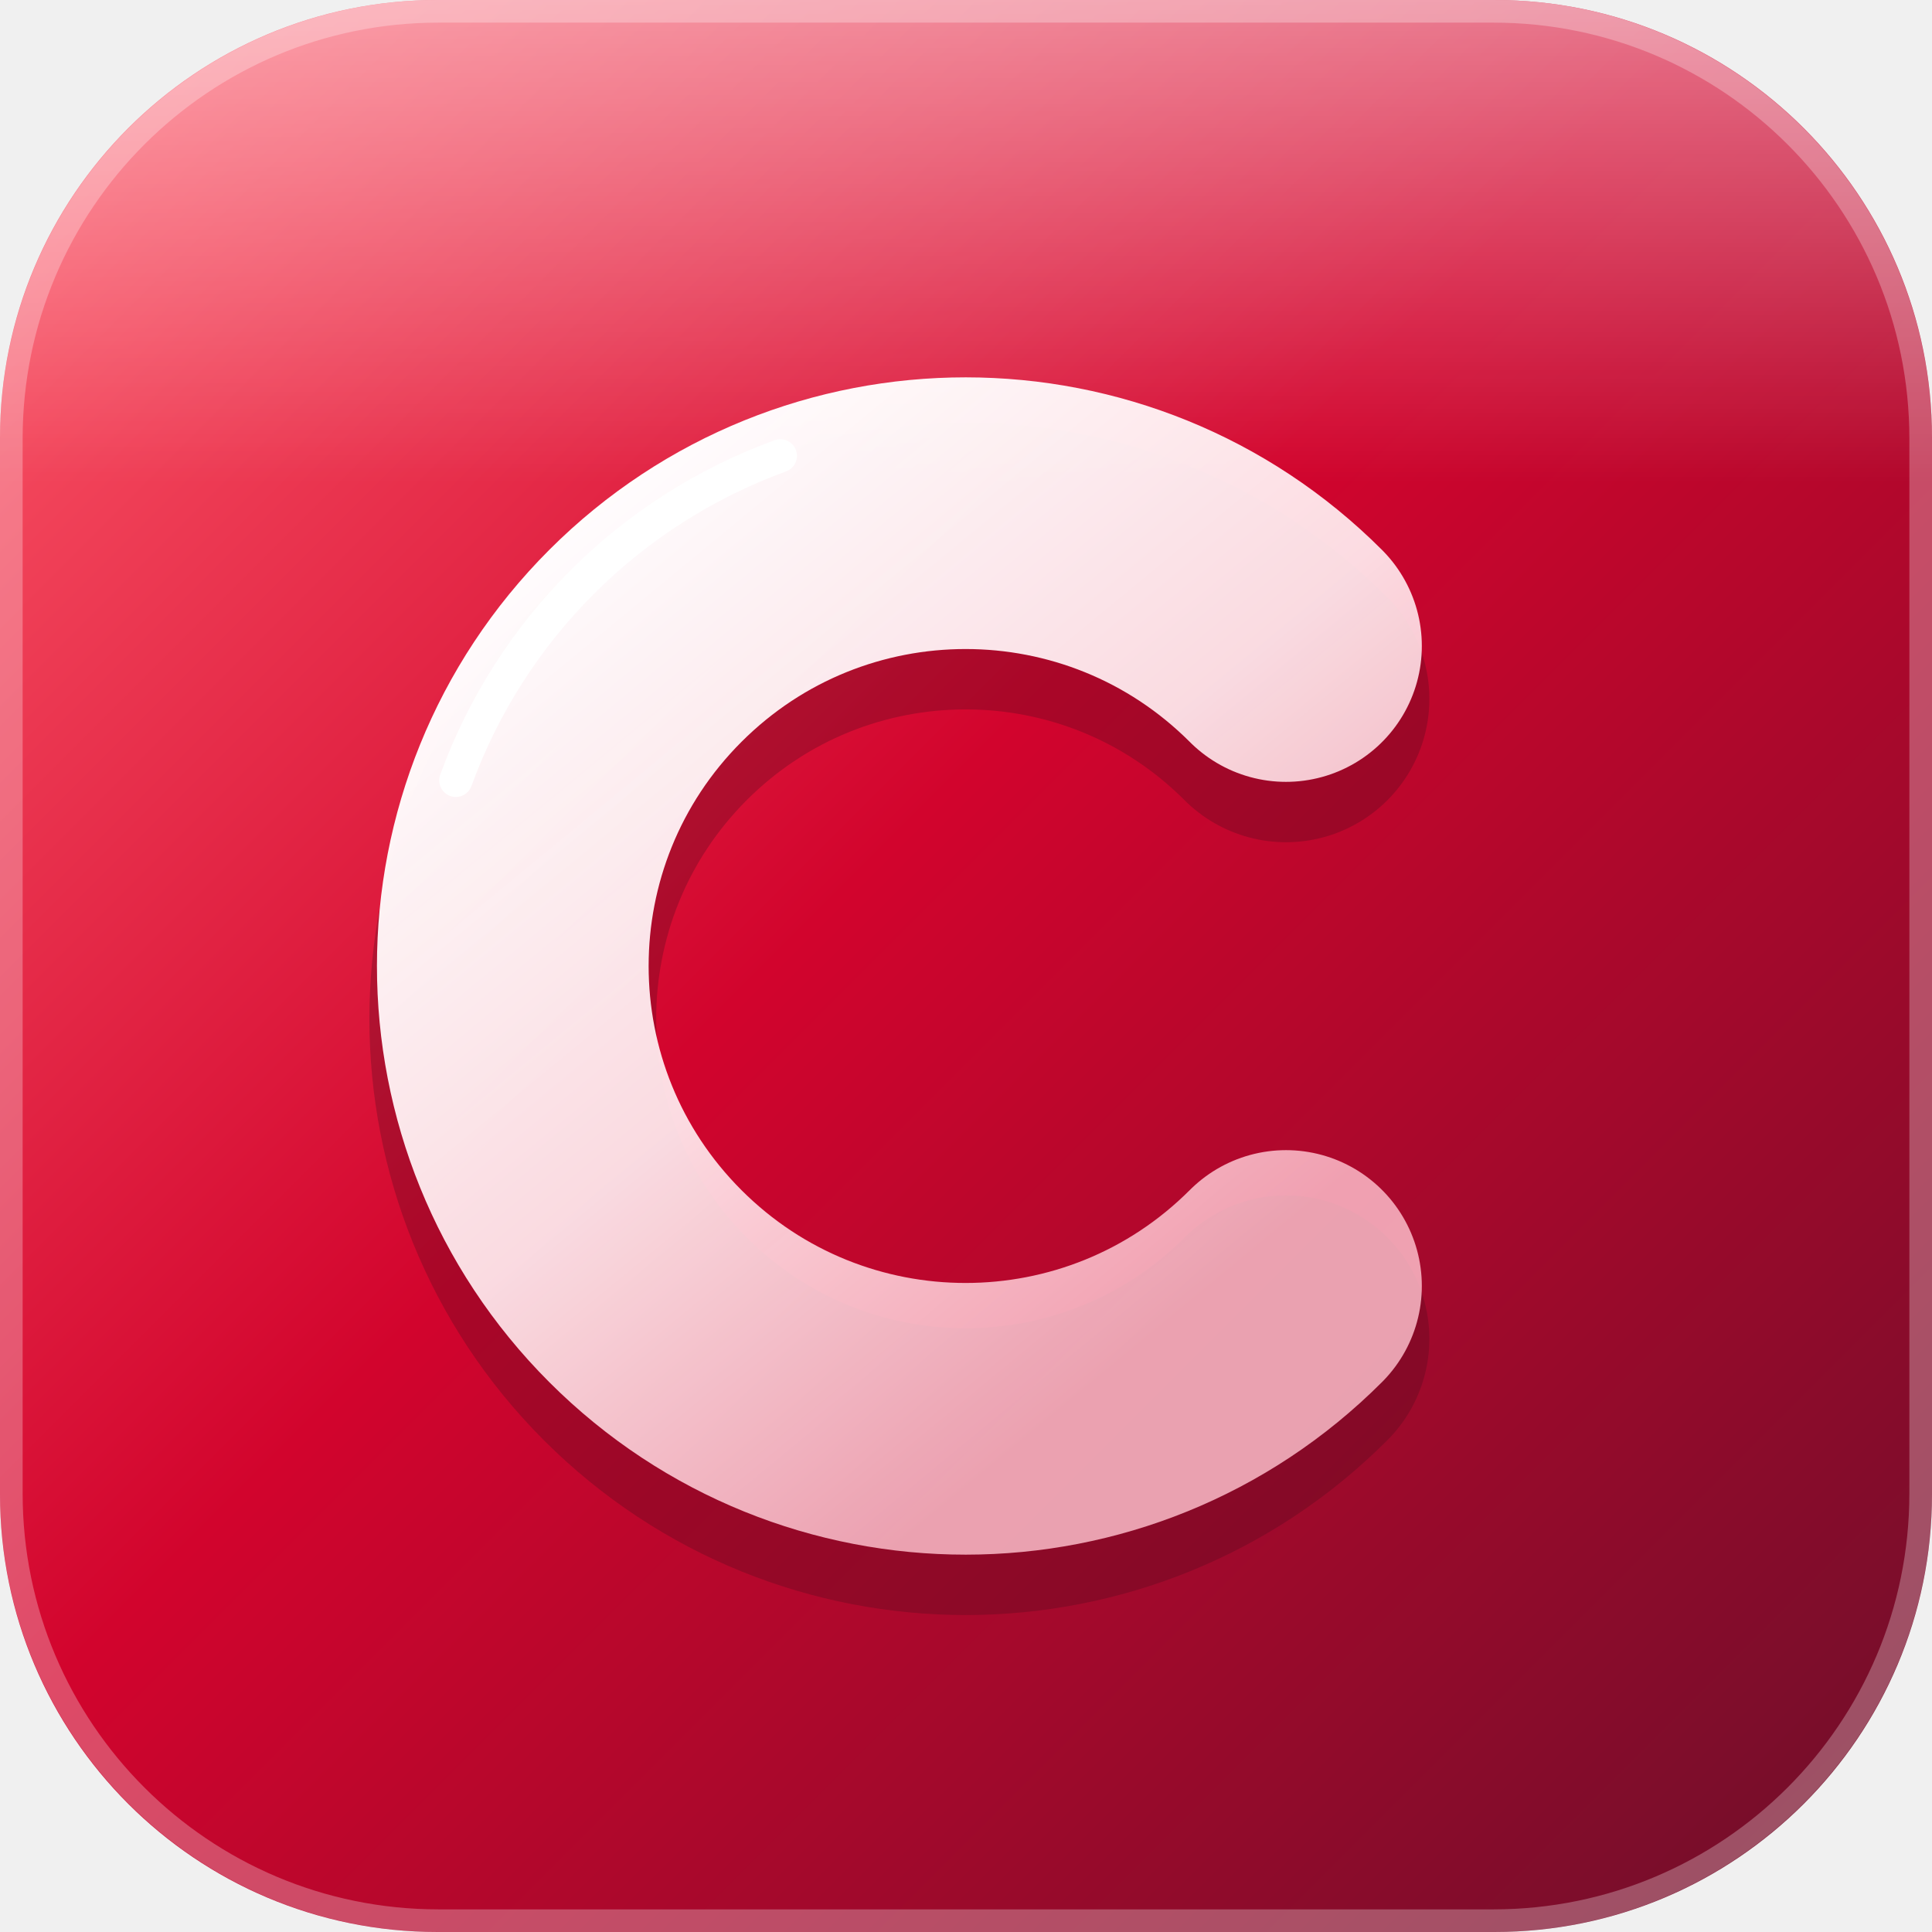
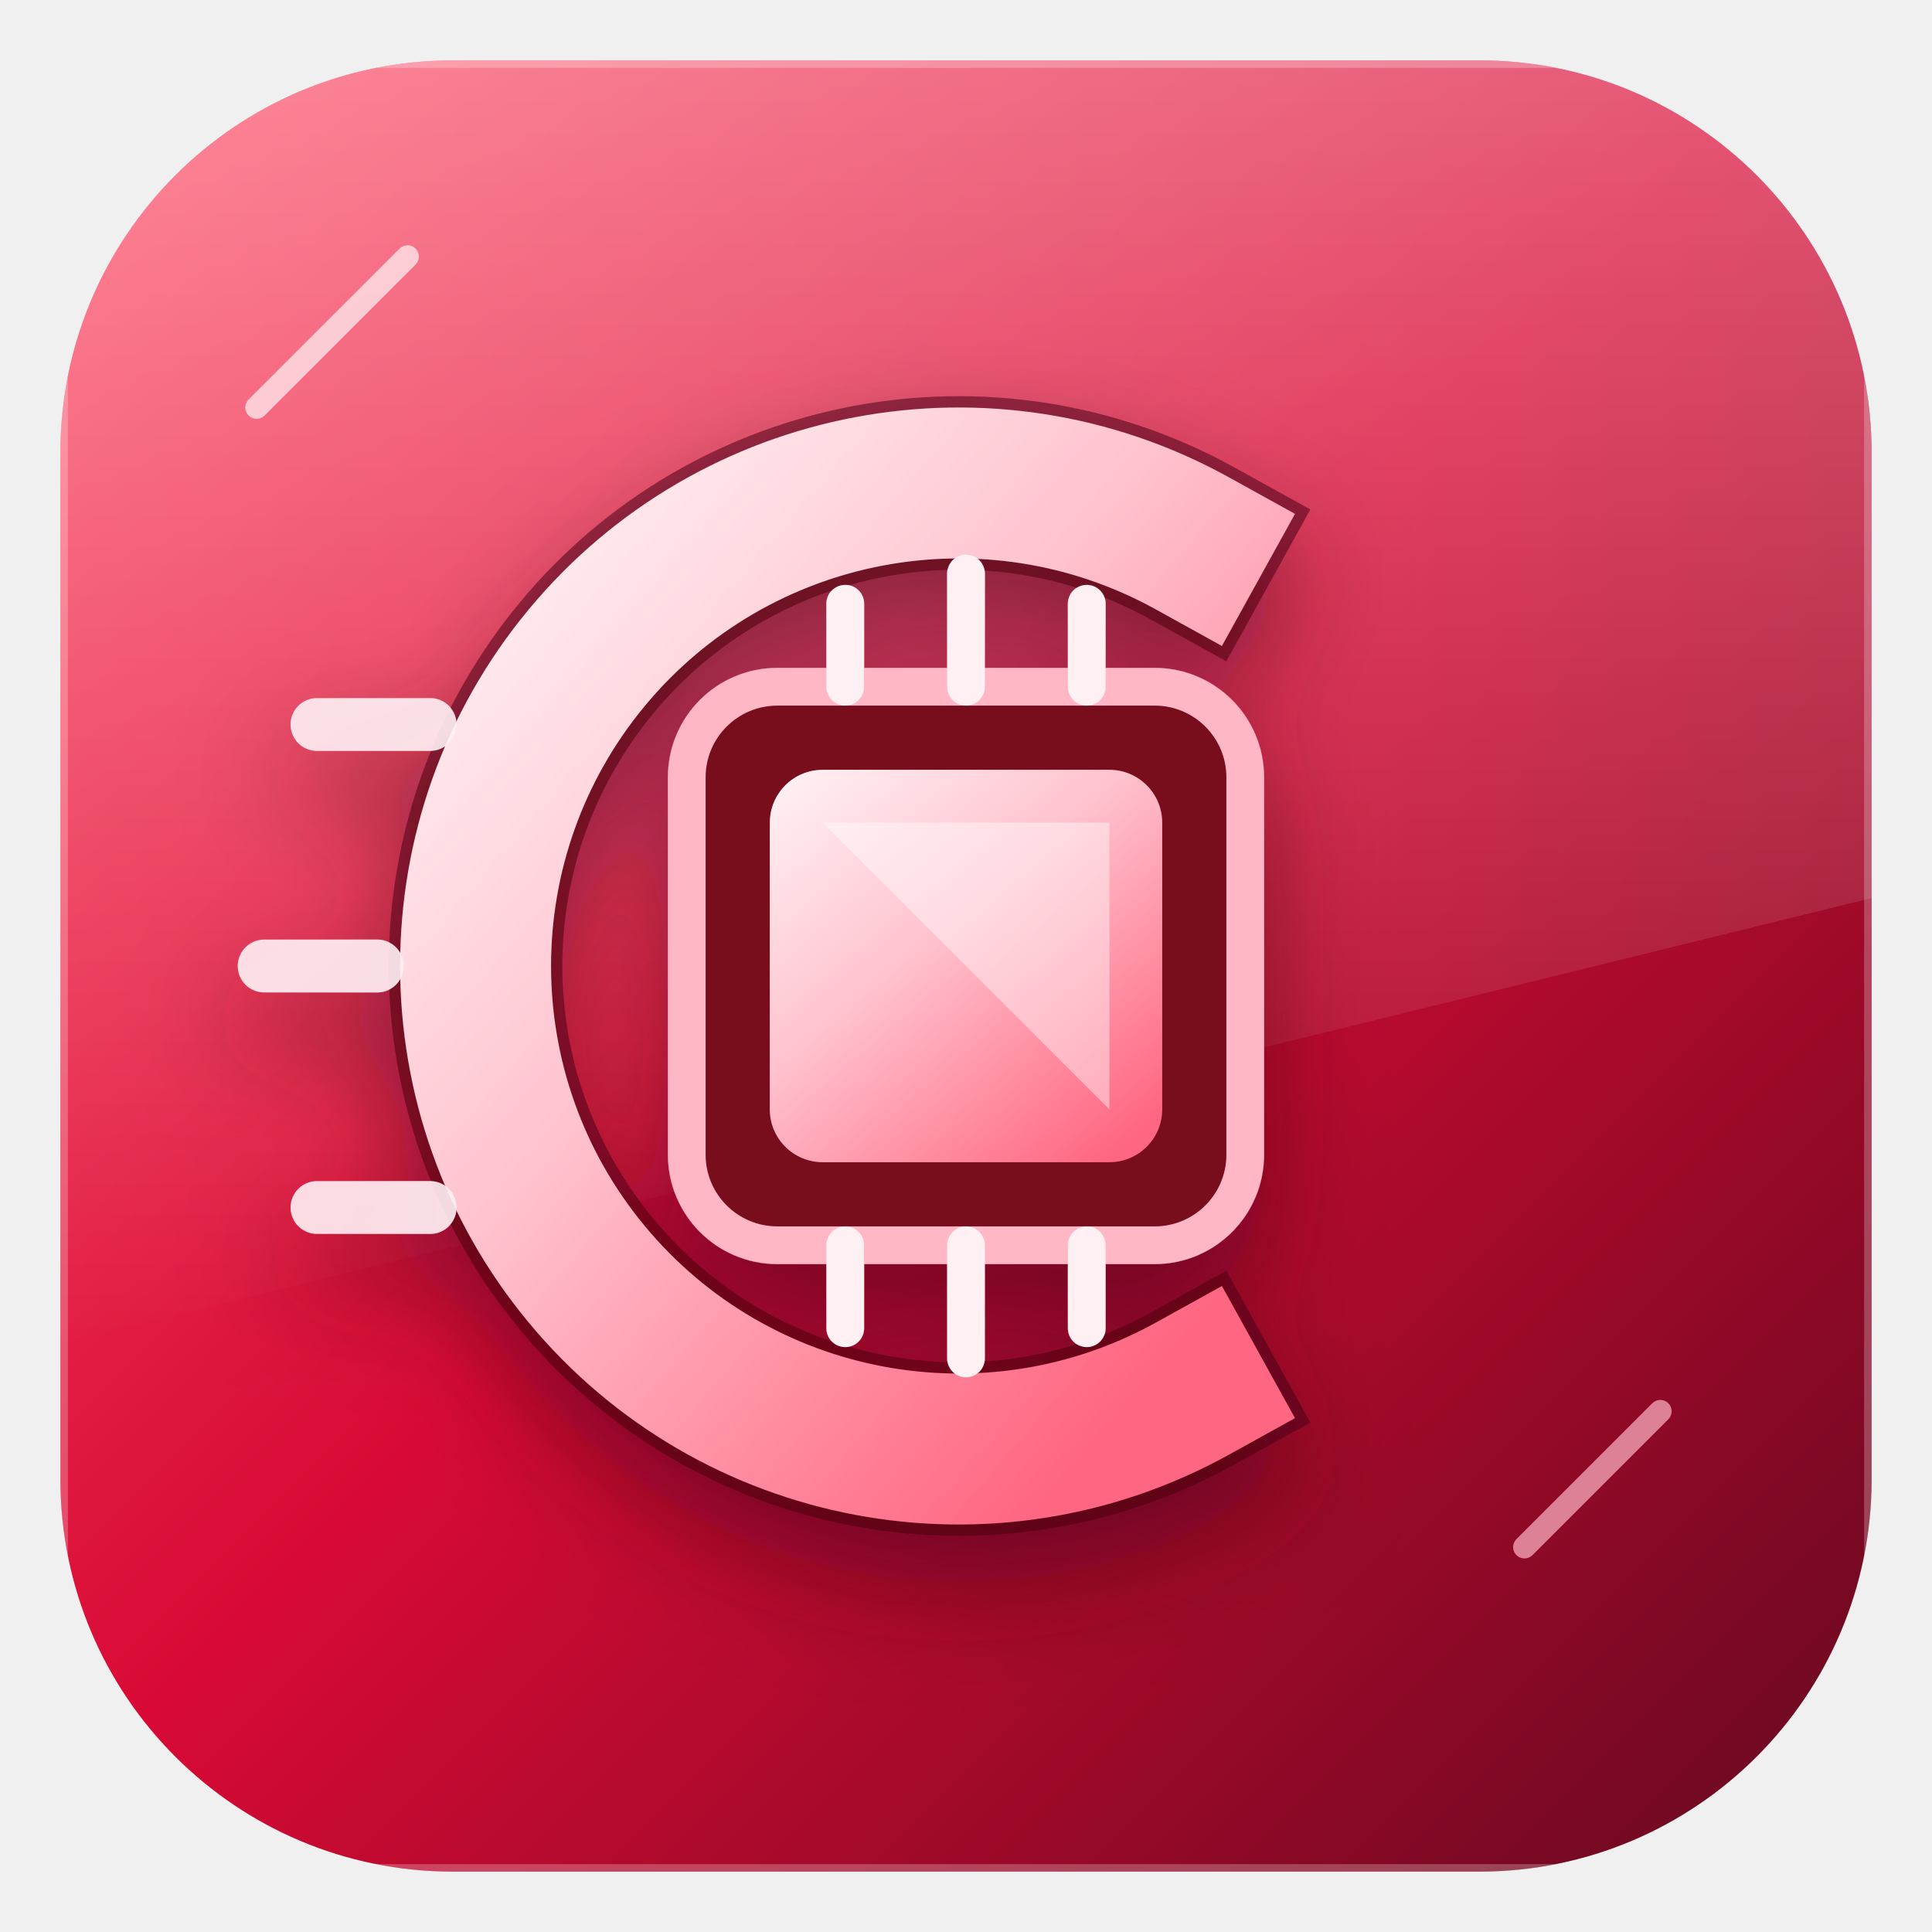
- <svg xmlns="http://www.w3.org/2000/svg" viewBox="0 0 128 128">
+ <svg xmlns="http://www.w3.org/2000/svg" viewBox="0 0 256 256" role="img" aria-labelledby="title desc">
  <defs>
    <linearGradient id="bg" x1="0" y1="0" x2="1" y2="1">
-       <stop offset="0" stop-color="#ff5f6d" />
-       <stop offset=".45" stop-color="#d2042d" />
-       <stop offset="1" stop-color="#6a0f2a" />
+       <stop offset="0" stop-color="#ff536b" />
+       <stop offset=".48" stop-color="#d80a35" />
+       <stop offset="1" stop-color="#65091f" />
    </linearGradient>
-     <linearGradient id="sheen" x1="0" y1="0" x2="0" y2="1">
-       <stop offset="0" stop-color="#fff" stop-opacity=".45" />
-       <stop offset=".5" stop-color="#fff" stop-opacity="0" />
+     <linearGradient id="face" x1="0" y1="0" x2=".85" y2="1">
+       <stop offset="0" stop-color="#fff4f6" />
+       <stop offset=".45" stop-color="#ffc2ce" />
+       <stop offset="1" stop-color="#ff6681" />
    </linearGradient>
-     <linearGradient id="glass" x1="0" y1="0" x2=".7" y2="1">
-       <stop offset="0" stop-color="#fff" />
-       <stop offset=".55" stop-color="#ffe9ed" stop-opacity=".94" />
-       <stop offset="1" stop-color="#ffc2ce" stop-opacity=".82" />
+     <linearGradient id="shine" x1="0" y1="0" x2="0" y2="1">
+       <stop offset="0" stop-color="#fff" stop-opacity=".32" />
+       <stop offset="1" stop-color="#fff" stop-opacity="0" />
    </linearGradient>
-     <clipPath id="sq">
-       <rect width="128" height="128" rx="29" />
+     <filter id="shadow" x="-30%" y="-30%" width="160%" height="160%">
+       <feDropShadow dx="0" dy="7" stdDeviation="7" flood-color="#31000c" flood-opacity=".5" />
+     </filter>
+     <clipPath id="round">
+       <rect x="8" y="8" width="240" height="240" rx="52" />
    </clipPath>
  </defs>
-   <g clip-path="url(#sq)">
-     <rect width="128" height="128" fill="url(#bg)" />
-     <rect width="128" height="64" fill="url(#sheen)" />
-     <rect x=".75" y=".75" width="126.5" height="126.5" rx="28.3" fill="none" stroke="#fff" stroke-opacity=".28" stroke-width="1.5" />
+   <g clip-path="url(#round)">
+     <rect x="8" y="8" width="240" height="240" rx="52" fill="url(#bg)" />
+     <path d="M8 8H248V119L8 178Z" fill="url(#shine)" />
+     <path d="M8 8H248V248H8Z" fill="none" stroke="#fff" stroke-opacity=".24" stroke-width="2" />
  </g>
-   <path d="M85.2 42.8A30 30 0 1 0 85.2 85.2" fill="none" stroke="#4a0a1c" stroke-opacity=".3" stroke-width="19" stroke-linecap="round" transform="translate(0 3.5)" />
-   <path d="M85.2 42.8A30 30 0 1 0 85.2 85.2" fill="none" stroke="url(#glass)" stroke-width="18" stroke-linecap="round" />
-   <path d="M30.2 51.7A36 36 0 0 1 51.7 30.2" fill="none" stroke="#fff" stroke-width="2.2" stroke-linecap="round" />
+   <g filter="url(#shadow)">
+     <path d="M158 72A64 64 0 1 0 158 184" fill="none" stroke="#4b0618" stroke-opacity=".55" stroke-width="23" stroke-linecap="square" />
+     <path d="M158 72A64 64 0 1 0 158 184" fill="none" stroke="url(#face)" stroke-width="20" stroke-linecap="square" />
+     <path d="M42 96L57 96M35 128L50 128M42 160L57 160" stroke="#fff0f3" stroke-width="7" stroke-linecap="round" opacity=".9" />
+     <rect x="91" y="91" width="74" height="74" rx="12" fill="#78091f" stroke="#ffb6c5" stroke-width="5" />
+     <rect x="102" y="102" width="52" height="52" rx="7" fill="url(#face)" />
+     <path d="M109 109L147 109L147 147Z" fill="#fff" opacity=".42" />
+     <path d="M112 80V91M128 76V91M144 80V91M112 165V176M128 165V180M144 165V176" stroke="#fff0f3" stroke-width="5" stroke-linecap="round" />
+   </g>
+   <path d="M34 54L54 34" stroke="#fff" stroke-width="3" stroke-linecap="round" opacity=".65" />
+   <path d="M202 205L220 187" stroke="#ffb3c2" stroke-width="3" stroke-linecap="round" opacity=".7" />
</svg>
